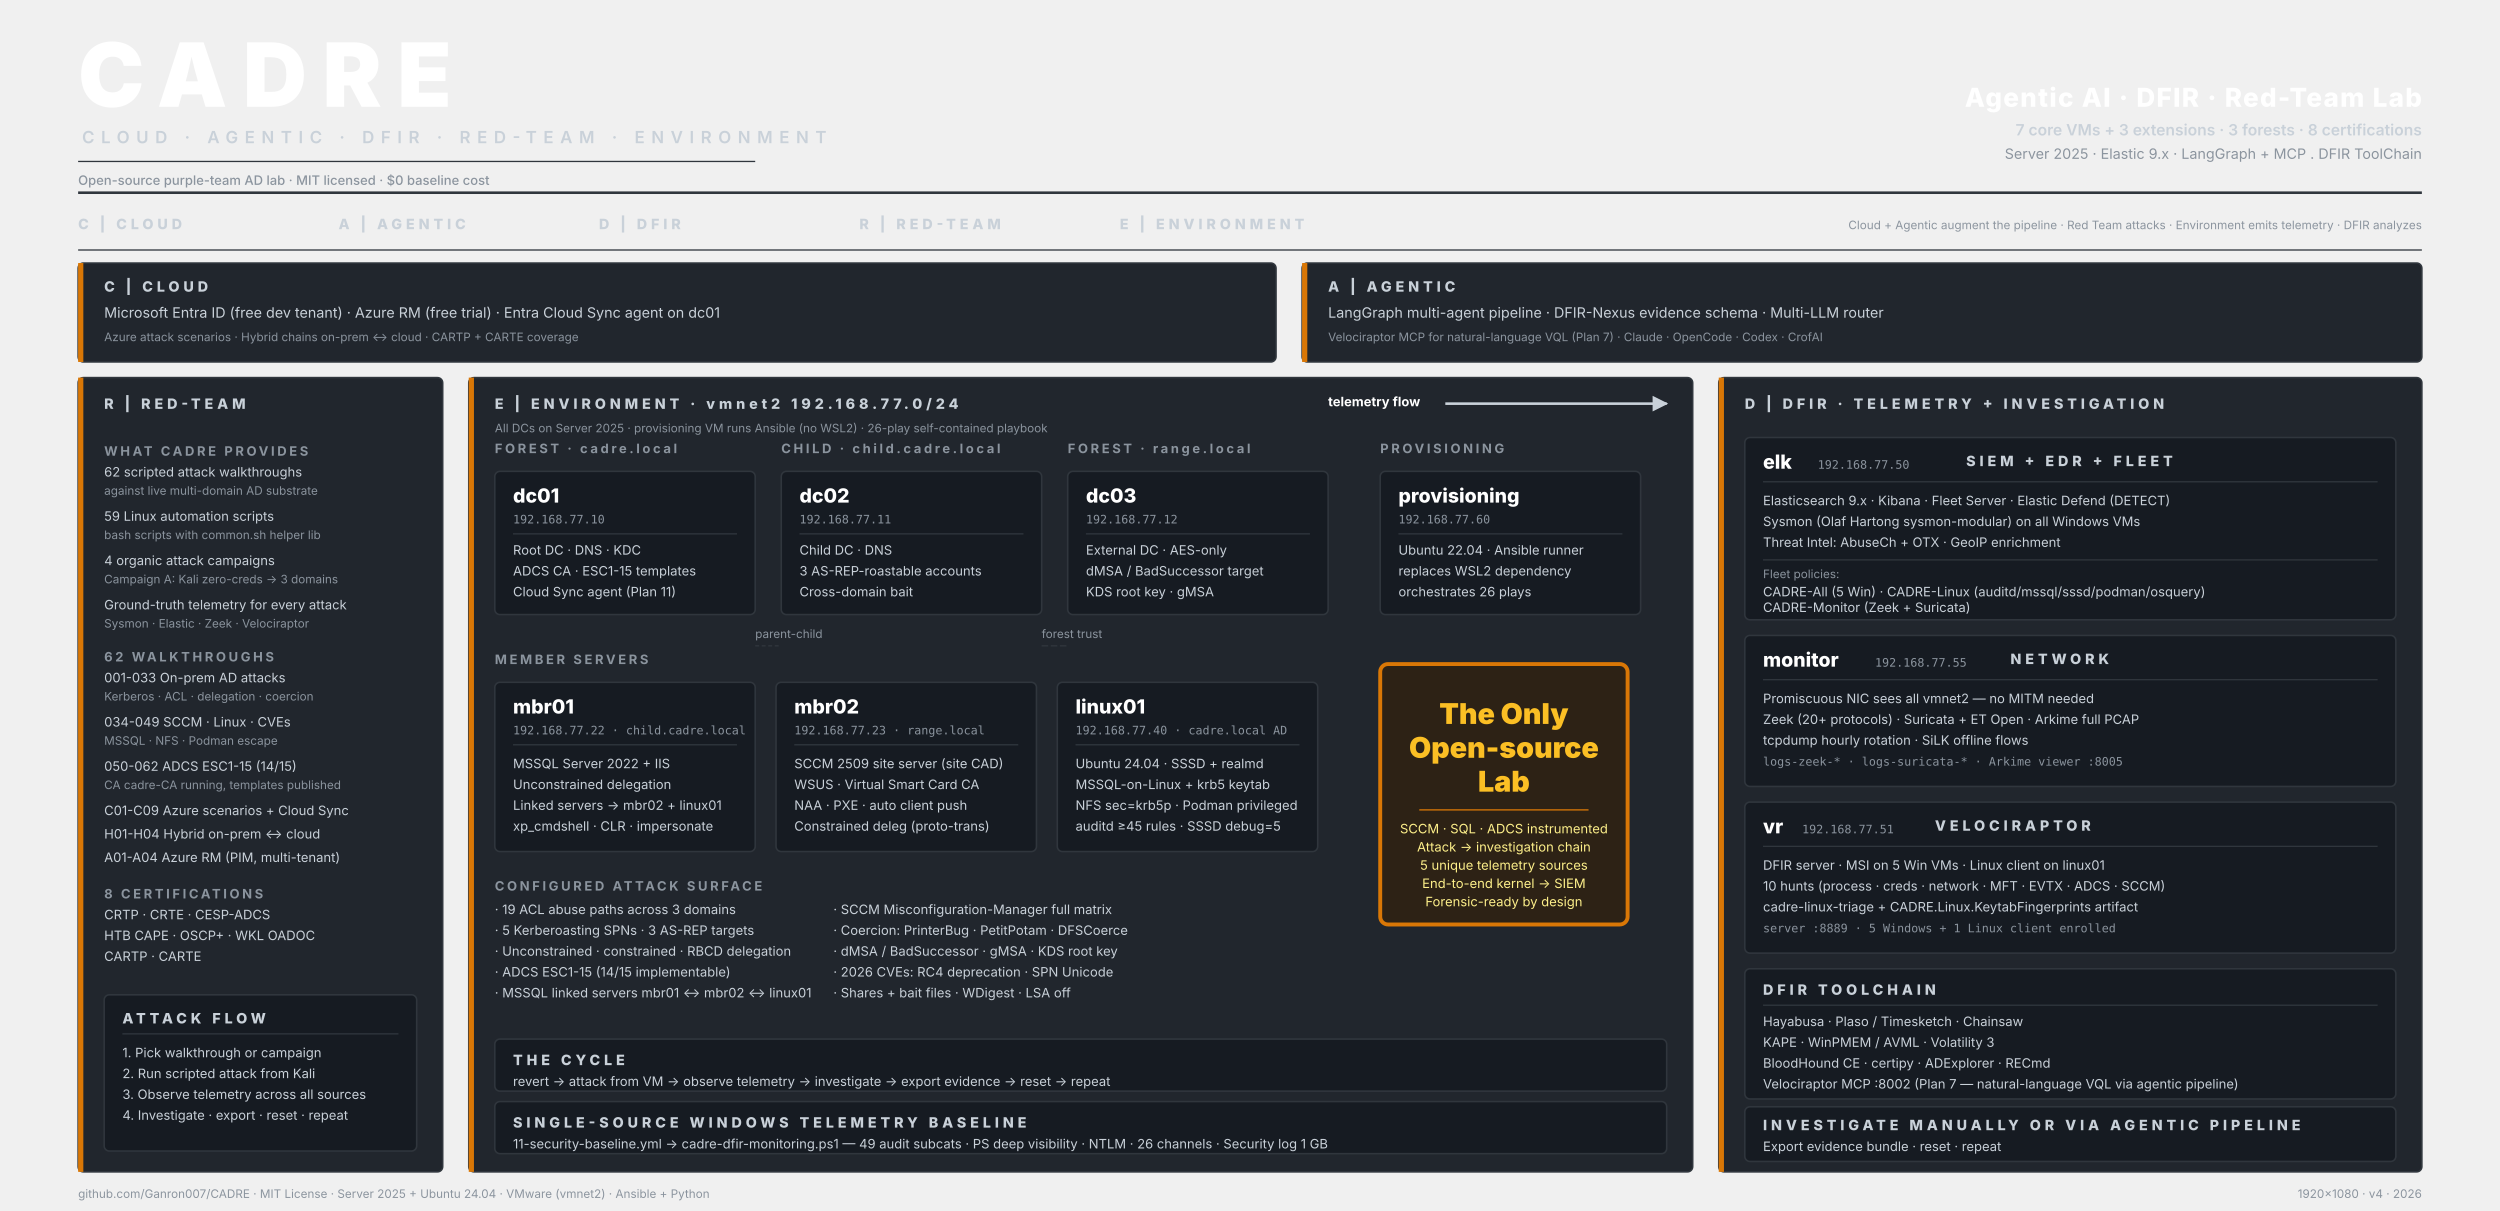
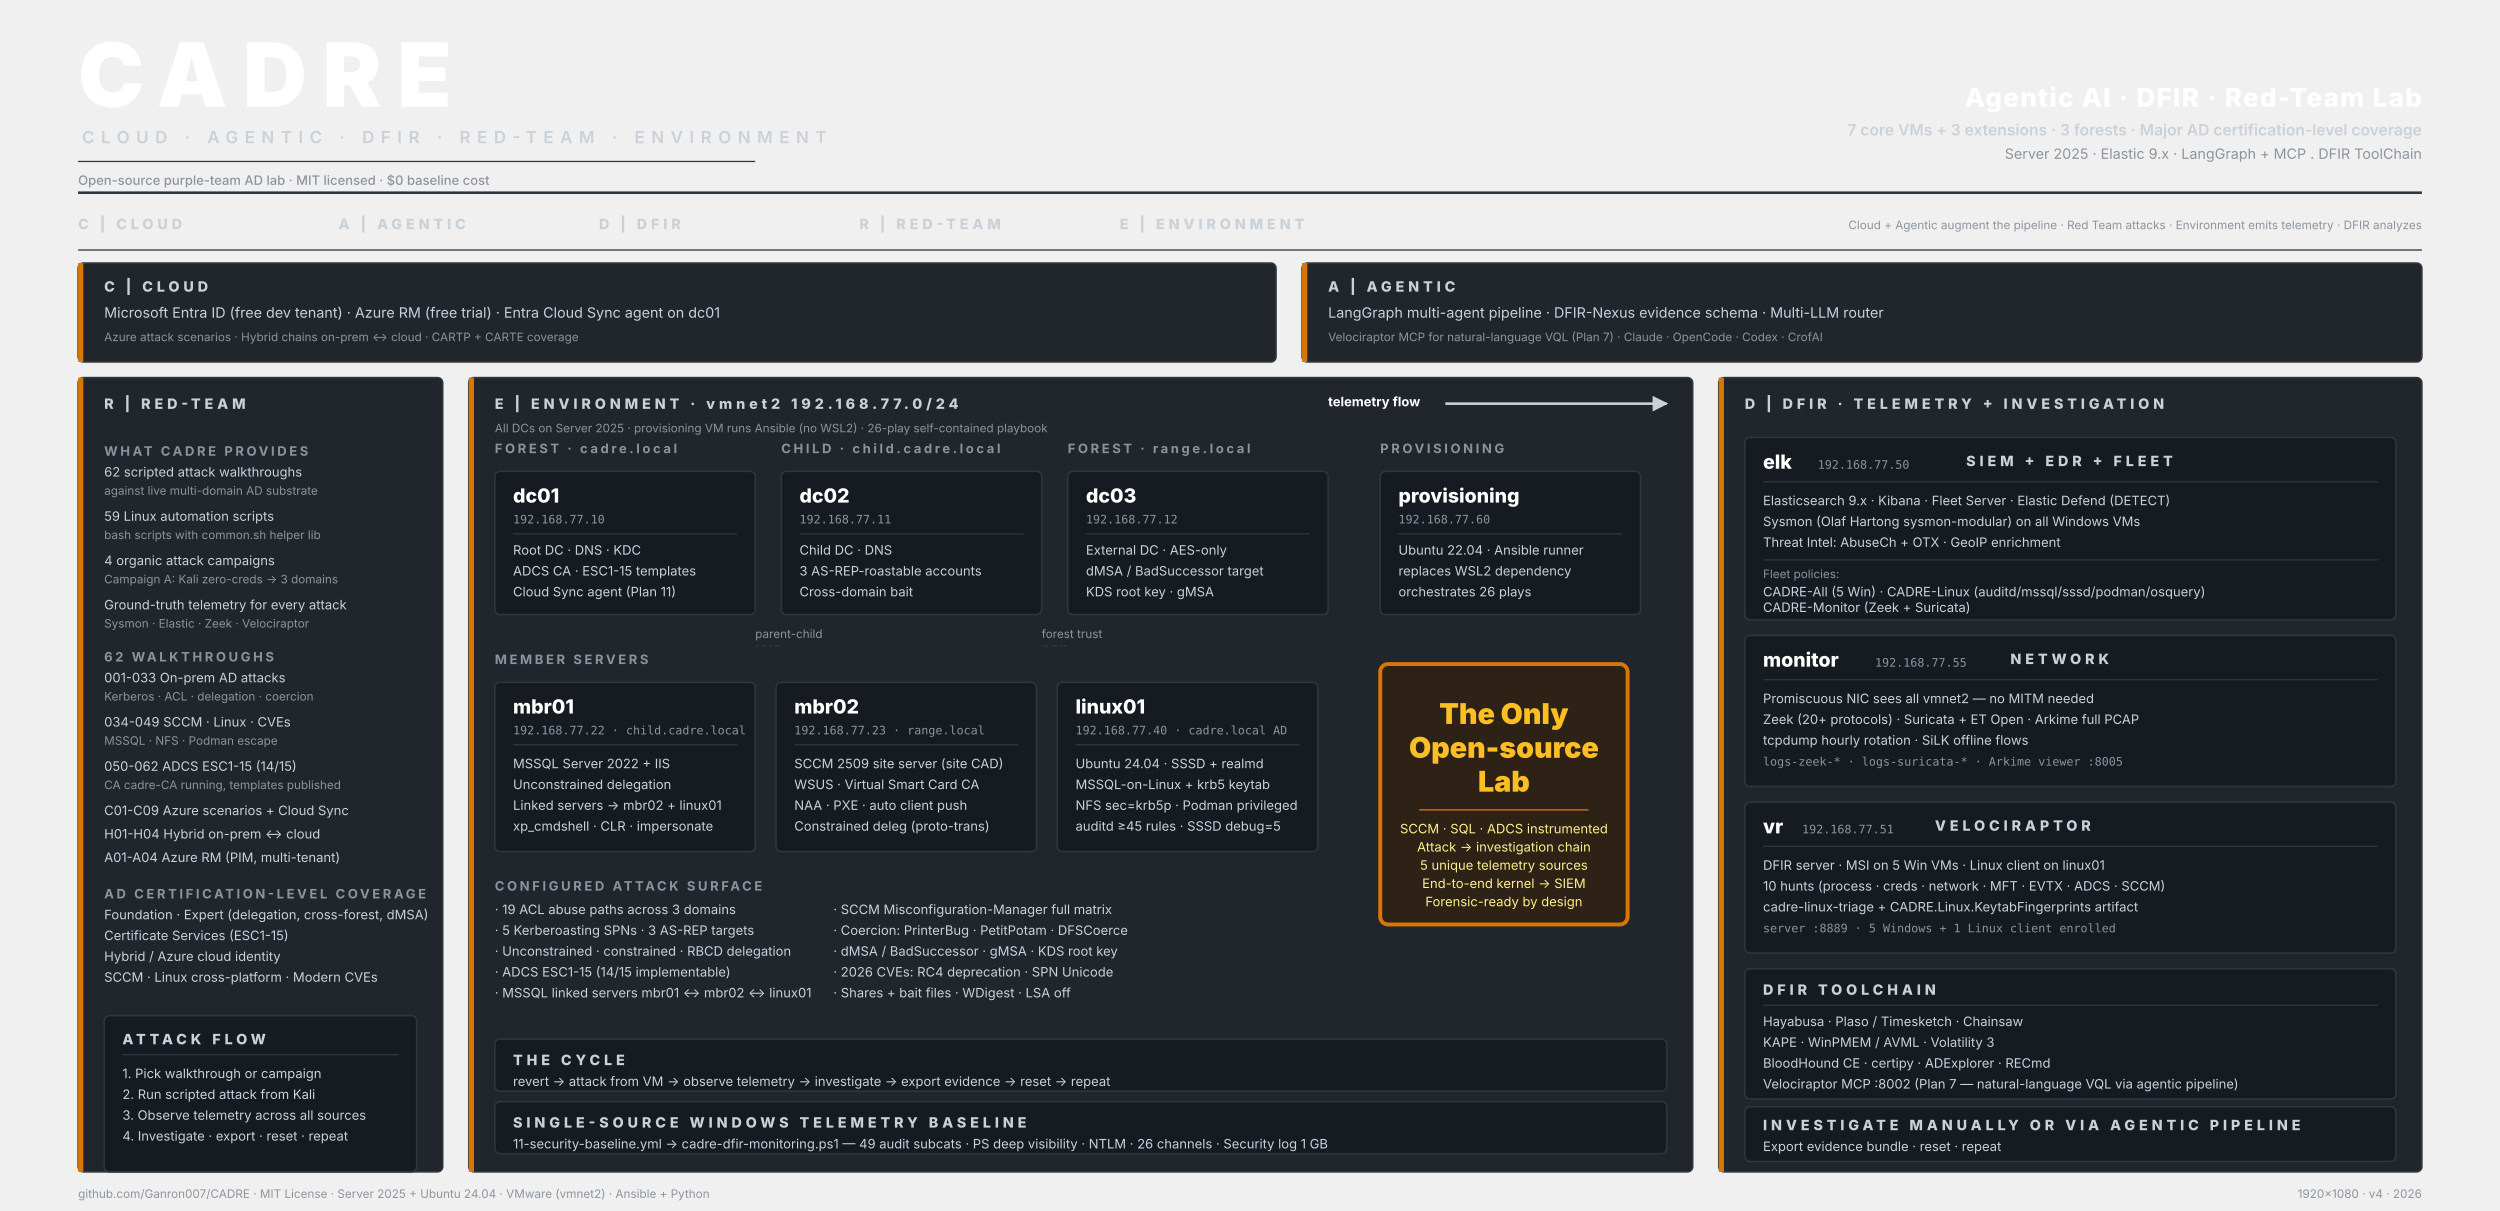
<svg xmlns="http://www.w3.org/2000/svg" viewBox="0 -30 1920 930" preserveAspectRatio="xMidYMid meet" style="max-width:100%;height:auto;display:block;background:#0d1117" font-family="Inter, 'Segoe UI', system-ui, sans-serif">
  <defs>
    <marker id="arr" viewBox="0 0 10 10" refX="9" refY="5" markerWidth="6" markerHeight="6" orient="auto">
      <path d="M0 0 L10 5 L0 10 z" fill="#c9d1d9" />
    </marker>
    <style>
      .card    { fill: #161b22; stroke: #30363d; stroke-width: 1.2; }
      .panel   { fill: #21262d; stroke: #30363d; stroke-width: 1.2; }
      .h1      { font-size: 68px; font-weight: 900; fill: #ffffff; letter-spacing: 12px; }
      .tag     { font-size: 13px; fill: #c9d1d9; letter-spacing: 5px; font-weight: 600; }
      .section { font-size: 11px; fill: #c9d1d9; letter-spacing: 3px; font-weight: 800; }
      .label   { font-size: 10px; fill: #8b949e; letter-spacing: 2px; font-weight: 700; }
      .vm      { font-size: 15px; font-weight: 800; fill: #ffffff; }
      .ip      { font-size: 9px; fill: #8b949e; font-family: ui-monospace,'Cascadia Code',monospace; }
      .body    { font-size: 11px; fill: #c9d1d9; }
      .small   { font-size: 10px; fill: #c9d1d9; }
      .meta    { font-size: 9px; fill: #8b949e; }
      .mono    { font-family: ui-monospace,'Cascadia Code',monospace; }
      .divider { stroke: #30363d; stroke-width: 1; }
      .thick   { stroke: #30363d; stroke-width: 2; }
    </style>
  </defs>
  <g transform="translate(60, 52)">
    <text class="h1" x="0" y="0">CADRE</text>
    <text class="tag" x="3" y="28">CLOUD  ·  AGENTIC  ·  DFIR  ·  RED-TEAM  ·  ENVIRONMENT</text>
    <line class="divider" x1="0" y1="42" x2="520" y2="42" />
    <text x="0" y="60" fill="#8b949e" font-size="10" font-weight="500">Open-source purple-team AD lab  ·  MIT licensed  ·  $0 baseline cost</text>
  </g>
  <g transform="translate(1860, 52)" text-anchor="end">
    <text x="0" y="0" fill="#ffffff" font-size="20" font-weight="800" letter-spacing="1">Agentic AI  ·  DFIR  ·  Red-Team Lab</text>
-     <text x="0" y="22" fill="#c9d1d9" font-size="12" font-weight="600">7 core VMs + 3 extensions  ·  3 forests  ·  8 certifications</text>
+     <text x="0" y="22" fill="#c9d1d9" font-size="12" font-weight="600">7 core VMs + 3 extensions  ·  3 forests  ·  Major AD certification-level coverage</text>
    <text x="0" y="40" fill="#8b949e" font-size="11">Server 2025  ·  Elastic 9.x  ·  LangGraph + MCP . DFIR ToolChain</text>
  </g>
  <line class="thick" x1="60" y1="118" x2="1860" y2="118" />
  <g transform="translate(60, 146)">
    <text class="section" x="0" y="0">C | CLOUD</text>
    <text class="section" x="200" y="0">A | AGENTIC</text>
    <text class="section" x="400" y="0">D | DFIR</text>
    <text class="section" x="600" y="0">R | RED-TEAM</text>
    <text class="section" x="800" y="0">E | ENVIRONMENT</text>
    <text x="1800" y="0" text-anchor="end" class="meta">Cloud + Agentic augment the pipeline  ·  Red Team attacks  ·  Environment emits telemetry  ·  DFIR analyzes</text>
  </g>
  <line class="divider" x1="60" y1="162" x2="1860" y2="162" />
  <g transform="translate(60, 172)">
    <rect class="panel" x="0" y="0" width="920" height="76" rx="4" />
    <rect fill="#d97706" x="0" y="0" width="4" height="76" />
    <text class="section" x="20" y="22">C | CLOUD</text>
    <text class="body" x="20" y="42">Microsoft Entra ID (free dev tenant)  ·  Azure RM (free trial)  ·  Entra Cloud Sync agent on dc01</text>
    <text class="meta" x="20" y="60">Azure attack scenarios  ·  Hybrid chains on-prem ↔ cloud  ·  CARTP + CARTE coverage</text>
  </g>
  <g transform="translate(1000, 172)">
    <rect class="panel" x="0" y="0" width="860" height="76" rx="4" />
    <rect fill="#d97706" x="0" y="0" width="4" height="76" />
    <text class="section" x="20" y="22">A | AGENTIC</text>
    <text class="body" x="20" y="42">LangGraph multi-agent pipeline  ·  DFIR-Nexus evidence schema  ·  Multi-LLM router</text>
    <text class="meta" x="20" y="60">Velociraptor MCP for natural-language VQL (Plan 7)  ·  Claude · OpenCode · Codex · CrofAI</text>
  </g>
  <g transform="translate(60, 260)">
    <rect class="panel" x="0" y="0" width="280" height="610" rx="4" />
    <rect fill="#d97706" x="0" y="0" width="4" height="610" />
    <text class="section" x="20" y="24">R | RED-TEAM</text>
    <text class="label" x="20" y="60">WHAT CADRE PROVIDES</text>
    <g transform="translate(20, 76)">
      <text class="small" y="0">62 scripted attack walkthroughs</text>
      <text class="meta" y="14">against live multi-domain AD substrate</text>
      <text class="small" y="34">59 Linux automation scripts</text>
      <text class="meta" y="48">bash scripts with common.sh helper lib</text>
      <text class="small" y="68">4 organic attack campaigns</text>
      <text class="meta" y="82">Campaign A: Kali zero-creds → 3 domains</text>
      <text class="small" y="102">Ground-truth telemetry for every attack</text>
      <text class="meta" y="116">Sysmon · Elastic · Zeek · Velociraptor</text>
    </g>
    <text class="label" x="20" y="218">62 WALKTHROUGHS</text>
    <g transform="translate(20, 234)">
      <text class="small" y="0">001-033  On-prem AD attacks</text>
      <text class="meta" y="14">Kerberos · ACL · delegation · coercion</text>
      <text class="small" y="34">034-049  SCCM · Linux · CVEs</text>
      <text class="meta" y="48">MSSQL · NFS · Podman escape</text>
      <text class="small" y="68">050-062  ADCS ESC1-15 (14/15)</text>
      <text class="meta" y="82">CA cadre-CA running, templates published</text>
      <text class="small" y="102">C01-C09  Azure scenarios + Cloud Sync</text>
      <text class="small" y="120">H01-H04  Hybrid on-prem ↔ cloud</text>
      <text class="small" y="138">A01-A04  Azure RM (PIM, multi-tenant)</text>
    </g>
-     <text class="label" x="20" y="400">8 CERTIFICATIONS</text>
+     <text class="label" x="20" y="400">AD CERTIFICATION-LEVEL COVERAGE</text>
    <g transform="translate(20, 416)" class="small">
-       <text y="0">CRTP  ·  CRTE  ·  CESP-ADCS</text>
-       <text y="16">HTB CAPE  ·  OSCP+  ·  WKL OADOC</text>
-       <text y="32">CARTP  ·  CARTE</text>
-     </g>
-     <g transform="translate(20, 474)">
+       <text y="0">Foundation  ·  Expert (delegation, cross-forest, dMSA)</text>
+       <text y="16">Certificate Services (ESC1-15)</text>
+       <text y="32">Hybrid / Azure cloud identity</text>
+       <text y="48">SCCM  ·  Linux cross-platform  ·  Modern CVEs</text>
+     </g>
+     <g transform="translate(20, 490)">
      <rect class="card" width="240" height="120" rx="4" stroke-width="2" />
      <text class="section" x="14" y="22">ATTACK FLOW</text>
      <line class="divider" x1="14" y1="30" x2="226" y2="30" />
      <text class="small" x="14" y="48">1. Pick walkthrough or campaign</text>
      <text class="small" x="14" y="64">2. Run scripted attack from Kali</text>
      <text class="small" x="14" y="80">3. Observe telemetry across all sources</text>
      <text class="small" x="14" y="96">4. Investigate · export · reset · repeat</text>
    </g>
  </g>
  <g transform="translate(360, 260)">
    <rect class="panel" x="0" y="0" width="940" height="610" rx="4" />
    <rect fill="#d97706" x="0" y="0" width="4" height="610" />
    <text class="section" x="20" y="24">E | ENVIRONMENT  ·  vmnet2  192.168.77.0/24</text>
    <text fill="#ffffff" font-size="10" font-weight="700" x="660" y="22" text-anchor="start">telemetry flow</text>
    <line x1="750" y1="20" x2="920" y2="20" stroke="#c9d1d9" stroke-width="2" marker-end="url(#arr)" />
    <text class="meta" x="20" y="42">All DCs on Server 2025  ·  provisioning VM runs Ansible (no WSL2)  ·  26-play self-contained playbook</text>
    <g transform="translate(20, 58)">
      <g>
        <text class="label" x="0" y="0">FOREST · cadre.local</text>
        <g transform="translate(0, 14)">
          <rect class="card" width="200" height="110" rx="4" />
          <text class="vm" x="14" y="24">dc01</text>
          <text class="ip" x="14" y="40">192.168.77.10</text>
          <line class="divider" x1="14" y1="48" x2="186" y2="48" />
          <text class="small" x="14" y="64">Root DC  ·  DNS  ·  KDC</text>
          <text class="small" x="14" y="80">ADCS CA  ·  ESC1-15 templates</text>
          <text class="small" x="14" y="96">Cloud Sync agent (Plan 11)</text>
        </g>
      </g>
      <line class="divider" x1="200" y1="148" x2="220" y2="148" stroke-dasharray="3 2" />
      <text class="meta" x="200" y="142">parent-child</text>
      <g transform="translate(220, 0)">
        <text class="label" x="0" y="0">CHILD · child.cadre.local</text>
        <g transform="translate(0, 14)">
          <rect class="card" width="200" height="110" rx="4" />
          <text class="vm" x="14" y="24">dc02</text>
          <text class="ip" x="14" y="40">192.168.77.11</text>
          <line class="divider" x1="14" y1="48" x2="186" y2="48" />
          <text class="small" x="14" y="64">Child DC  ·  DNS</text>
          <text class="small" x="14" y="80">3 AS-REP-roastable accounts</text>
          <text class="small" x="14" y="96">Cross-domain bait</text>
        </g>
      </g>
      <line class="divider" x1="420" y1="148" x2="440" y2="148" stroke-dasharray="5 2" />
      <text class="meta" x="420" y="142">forest trust</text>
      <g transform="translate(440, 0)">
        <text class="label" x="0" y="0">FOREST · range.local</text>
        <g transform="translate(0, 14)">
          <rect class="card" width="200" height="110" rx="4" />
          <text class="vm" x="14" y="24">dc03</text>
          <text class="ip" x="14" y="40">192.168.77.12</text>
          <line class="divider" x1="14" y1="48" x2="186" y2="48" />
          <text class="small" x="14" y="64">External DC  ·  AES-only</text>
          <text class="small" x="14" y="80">dMSA / BadSuccessor target</text>
          <text class="small" x="14" y="96">KDS root key  ·  gMSA</text>
        </g>
      </g>
      <g transform="translate(680, 0)">
        <text class="label" x="0" y="0">PROVISIONING</text>
        <g transform="translate(0, 14)">
          <rect class="card" width="200" height="110" rx="4" />
          <text class="vm" x="14" y="24">provisioning</text>
          <text class="ip" x="14" y="40">192.168.77.60</text>
          <line class="divider" x1="14" y1="48" x2="186" y2="48" />
          <text class="small" x="14" y="64">Ubuntu 22.04  ·  Ansible runner</text>
          <text class="small" x="14" y="80">replaces WSL2 dependency</text>
          <text class="small" x="14" y="96">orchestrates 26 plays</text>
        </g>
      </g>
    </g>
    <g transform="translate(20, 220)">
      <text class="label" x="0" y="0">MEMBER SERVERS</text>
      <g transform="translate(0, 14)">
        <rect class="card" width="200" height="130" rx="4" />
        <text class="vm" x="14" y="24">mbr01</text>
        <text class="ip" x="14" y="40">192.168.77.22  ·  child.cadre.local</text>
        <line class="divider" x1="14" y1="48" x2="186" y2="48" />
        <text class="small" x="14" y="66">MSSQL Server 2022 + IIS</text>
        <text class="small" x="14" y="82">Unconstrained delegation</text>
        <text class="small" x="14" y="98">Linked servers → mbr02 + linux01</text>
        <text class="small" x="14" y="114">xp_cmdshell  ·  CLR  ·  impersonate</text>
      </g>
      <g transform="translate(216, 14)">
        <rect class="card" width="200" height="130" rx="4" />
        <text class="vm" x="14" y="24">mbr02</text>
        <text class="ip" x="14" y="40">192.168.77.23  ·  range.local</text>
        <line class="divider" x1="14" y1="48" x2="186" y2="48" />
        <text class="small" x="14" y="66">SCCM 2509 site server (site CAD)</text>
        <text class="small" x="14" y="82">WSUS  ·  Virtual Smart Card CA</text>
        <text class="small" x="14" y="98">NAA  ·  PXE  ·  auto client push</text>
        <text class="small" x="14" y="114">Constrained deleg (proto-trans)</text>
      </g>
      <g transform="translate(432, 14)">
        <rect class="card" width="200" height="130" rx="4" />
        <text class="vm" x="14" y="24">linux01</text>
        <text class="ip" x="14" y="40">192.168.77.40  ·  cadre.local AD</text>
        <line class="divider" x1="14" y1="48" x2="186" y2="48" />
        <text class="small" x="14" y="66">Ubuntu 24.04  ·  SSSD + realmd</text>
        <text class="small" x="14" y="82">MSSQL-on-Linux + krb5 keytab</text>
        <text class="small" x="14" y="98">NFS sec=krb5p  ·  Podman privileged</text>
        <text class="small" x="14" y="114">auditd ≥45 rules  ·  SSSD debug=5</text>
      </g>
      <g transform="translate(680, 0)">
        <rect fill="#2d2215" stroke="#d97706" stroke-width="3" x="0" y="0" width="190" height="200" rx="6" />
        <text font-size="22" font-weight="900" fill="#fbbf24" text-anchor="middle" x="95" y="46">The Only</text>
        <text font-size="22" font-weight="900" fill="#fbbf24" text-anchor="middle" x="95" y="72">Open-source</text>
        <text font-size="22" font-weight="900" fill="#fbbf24" text-anchor="middle" x="95" y="98">Lab</text>
        <line stroke="#d97706" stroke-width="1" x1="30" y1="112" x2="160" y2="112" />
        <text font-size="10" fill="#fef08a" text-anchor="middle" x="95" y="130">SCCM · SQL · ADCS instrumented</text>
        <text font-size="10" fill="#fef08a" text-anchor="middle" x="95" y="144">Attack → investigation chain</text>
        <text font-size="10" fill="#fef08a" text-anchor="middle" x="95" y="158">5 unique telemetry sources</text>
        <text font-size="10" fill="#fef08a" text-anchor="middle" x="95" y="172">End-to-end kernel → SIEM</text>
        <text font-size="10" fill="#fef08a" text-anchor="middle" x="95" y="186">Forensic-ready by design</text>
      </g>
    </g>
    <g transform="translate(20, 394)">
      <text class="label" x="0" y="0">CONFIGURED ATTACK SURFACE</text>
      <g transform="translate(0, 18)" class="small">
        <text y="0">·  19 ACL abuse paths across 3 domains</text>
        <text y="16">·  5 Kerberoasting SPNs  ·  3 AS-REP targets</text>
        <text y="32">·  Unconstrained  ·  constrained  ·  RBCD delegation</text>
        <text y="48">·  ADCS ESC1-15 (14/15 implementable)</text>
        <text y="64">·  MSSQL linked servers mbr01 ↔ mbr02 ↔ linux01</text>
      </g>
      <g transform="translate(260, 18)" class="small">
        <text y="0">·  SCCM Misconfiguration-Manager full matrix</text>
        <text y="16">·  Coercion: PrinterBug  ·  PetitPotam  ·  DFSCoerce</text>
        <text y="32">·  dMSA / BadSuccessor  ·  gMSA  ·  KDS root key</text>
        <text y="48">·  2026 CVEs: RC4 deprecation  ·  SPN Unicode</text>
        <text y="64">·  Shares + bait files  ·  WDigest  ·  LSA off</text>
      </g>
    </g>
    <g transform="translate(20, 508)">
      <rect class="card" width="900" height="40" rx="4" stroke-width="2" />
      <text class="section" x="14" y="20">THE CYCLE</text>
      <text class="small" x="14" y="36">revert  →  attack from VM  →  observe telemetry  →  investigate  →  export evidence  →  reset  →  repeat</text>
    </g>
    <g transform="translate(20, 556)">
      <rect class="card" width="900" height="40" rx="4" stroke-width="2" />
      <text class="section" x="14" y="20">SINGLE-SOURCE WINDOWS TELEMETRY BASELINE</text>
      <text class="small" x="14" y="36">11-security-baseline.yml  →  cadre-dfir-monitoring.ps1  —  49 audit subcats  ·  PS deep visibility  ·  NTLM  ·  26 channels  ·  Security log 1 GB</text>
    </g>
  </g>
  <g transform="translate(1320, 260)">
    <rect class="panel" x="0" y="0" width="540" height="610" rx="4" />
    <rect fill="#d97706" x="0" y="0" width="4" height="610" />
    <text class="section" x="20" y="24">D | DFIR  ·  TELEMETRY + INVESTIGATION</text>
    <g transform="translate(20, 46)">
      <rect class="card" width="500" height="140" rx="4" />
      <text class="vm" x="14" y="24">elk</text>
      <text class="ip" x="56" y="24">192.168.77.50</text>
      <text class="section" x="170" y="22">SIEM + EDR + FLEET</text>
      <line class="divider" x1="14" y1="34" x2="486" y2="34" />
      <text class="small" x="14" y="52">Elasticsearch 9.x  ·  Kibana  ·  Fleet Server  ·  Elastic Defend (DETECT)</text>
      <text class="small" x="14" y="68">Sysmon (Olaf Hartong sysmon-modular) on all Windows VMs</text>
      <text class="small" x="14" y="84">Threat Intel: AbuseCh + OTX  ·  GeoIP enrichment</text>
      <line class="divider" x1="14" y1="94" x2="486" y2="94" />
      <text class="meta" x="14" y="108">Fleet policies:</text>
      <text class="small" x="14" y="122">CADRE-All (5 Win)  ·  CADRE-Linux (auditd/mssql/sssd/podman/osquery)</text>
      <text class="small" x="14" y="134">CADRE-Monitor (Zeek + Suricata)</text>
    </g>
    <g transform="translate(20, 198)">
      <rect class="card" width="500" height="116" rx="4" />
      <text class="vm" x="14" y="24">monitor</text>
      <text class="ip" x="100" y="24">192.168.77.55</text>
      <text class="section" x="204" y="22">NETWORK</text>
      <line class="divider" x1="14" y1="34" x2="486" y2="34" />
      <text class="small" x="14" y="52">Promiscuous NIC sees all vmnet2 — no MITM needed</text>
      <text class="small" x="14" y="68">Zeek (20+ protocols)  ·  Suricata + ET Open  ·  Arkime full PCAP</text>
      <text class="small" x="14" y="84">tcpdump hourly rotation  ·  SiLK offline flows</text>
      <text class="meta mono" x="14" y="100">logs-zeek-*  ·  logs-suricata-*  ·  Arkime viewer :8005</text>
    </g>
    <g transform="translate(20, 326)">
      <rect class="card" width="500" height="116" rx="4" />
      <text class="vm" x="14" y="24">vr</text>
      <text class="ip" x="44" y="24">192.168.77.51</text>
      <text class="section" x="146" y="22">VELOCIRAPTOR</text>
      <line class="divider" x1="14" y1="34" x2="486" y2="34" />
      <text class="small" x="14" y="52">DFIR server  ·  MSI on 5 Win VMs  ·  Linux client on linux01</text>
      <text class="small" x="14" y="68">10 hunts (process · creds · network · MFT · EVTX · ADCS · SCCM)</text>
      <text class="small" x="14" y="84">cadre-linux-triage + CADRE.Linux.KeytabFingerprints artifact</text>
      <text class="meta mono" x="14" y="100">server :8889  ·  5 Windows + 1 Linux client enrolled</text>
    </g>
    <g transform="translate(20, 454)">
      <rect class="card" width="500" height="100" rx="4" />
      <text class="section" x="14" y="20">DFIR TOOLCHAIN</text>
      <line class="divider" x1="14" y1="28" x2="486" y2="28" />
      <text class="small" x="14" y="44">Hayabusa  ·  Plaso / Timesketch  ·  Chainsaw</text>
      <text class="small" x="14" y="60">KAPE  ·  WinPMEM / AVML  ·  Volatility 3</text>
      <text class="small" x="14" y="76">BloodHound CE  ·  certipy  ·  ADExplorer  ·  RECmd</text>
      <text class="small" x="14" y="92">Velociraptor MCP :8002  (Plan 7 — natural-language VQL via agentic pipeline)</text>
    </g>
    <g transform="translate(20, 560)">
      <rect class="card" width="500" height="42" rx="4" stroke-width="2" />
      <text class="section" x="14" y="18">INVESTIGATE MANUALLY OR VIA AGENTIC PIPELINE</text>
      <text class="small" x="14" y="34">Export evidence bundle  ·  reset  ·  repeat</text>
    </g>
  </g>
  <g transform="translate(60, 890)">
    <text x="0" y="0" fill="#8b949e" font-size="9">github.com/Ganron007/CADRE  ·  MIT License  ·  Server 2025 + Ubuntu 24.04  ·  VMware (vmnet2)  ·  Ansible + Python</text>
    <text x="1800" y="0" text-anchor="end" fill="#8b949e" font-size="9">1920×1080  ·  v4  ·  2026</text>
  </g>
</svg>
